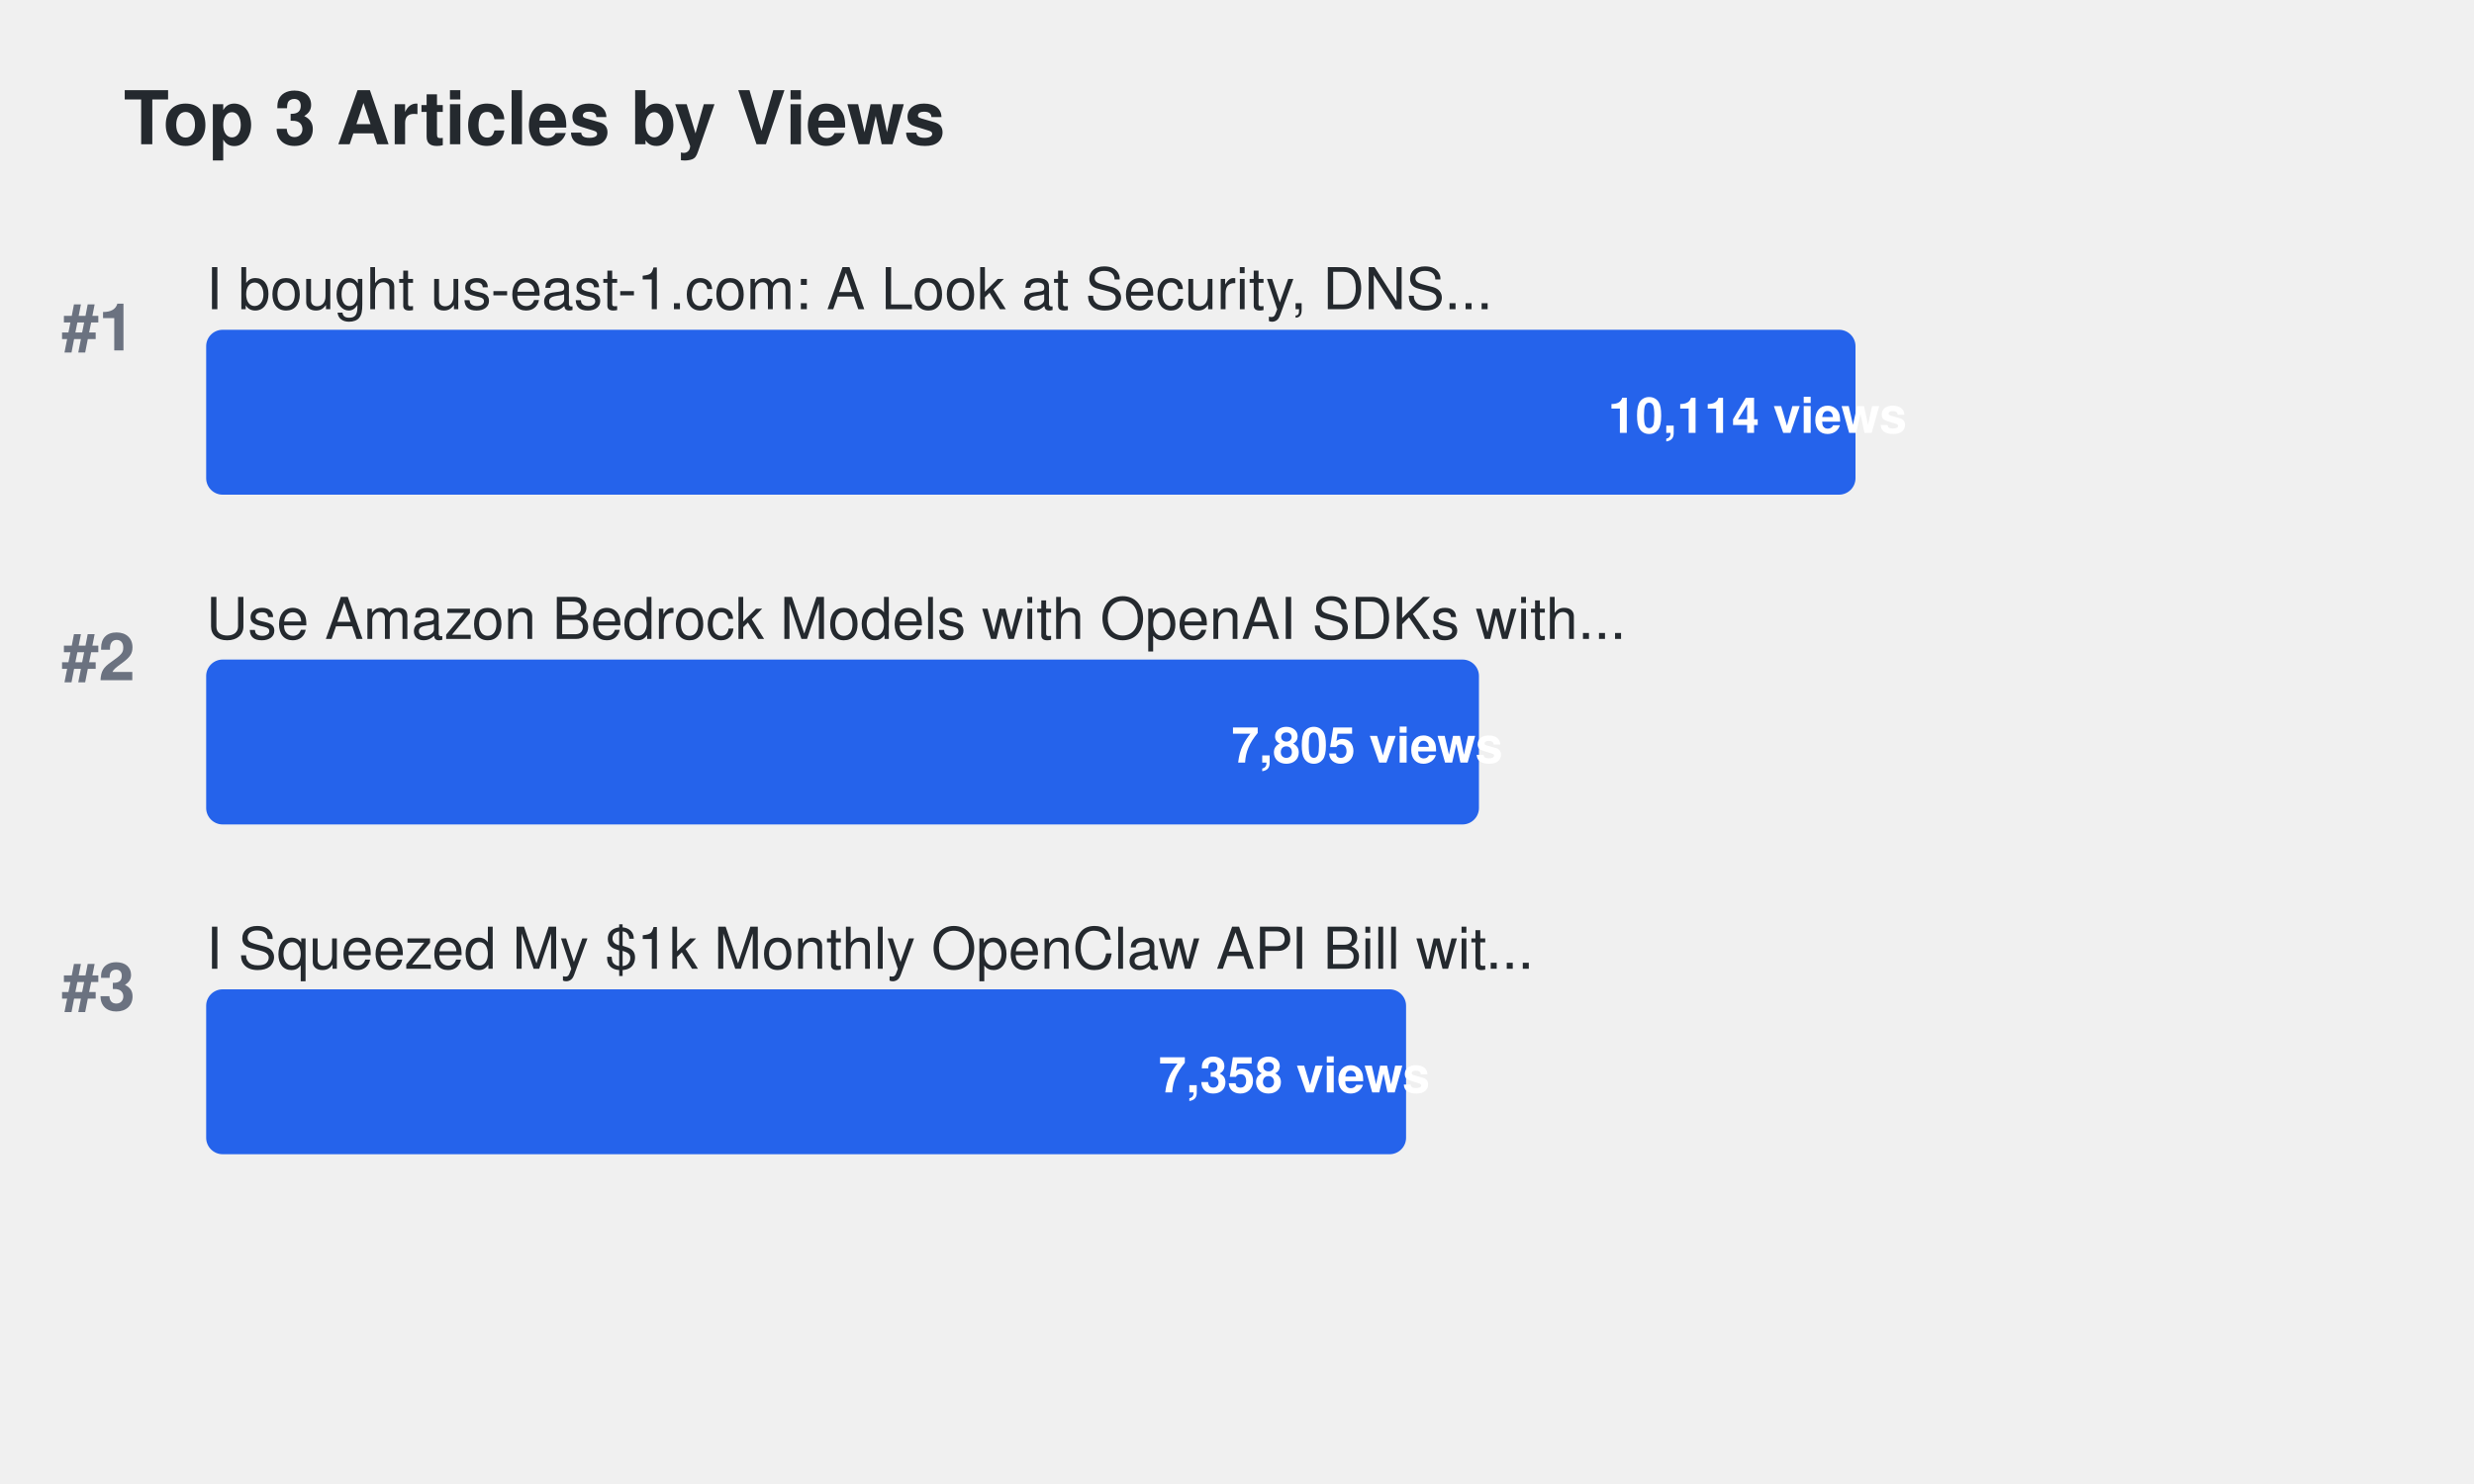
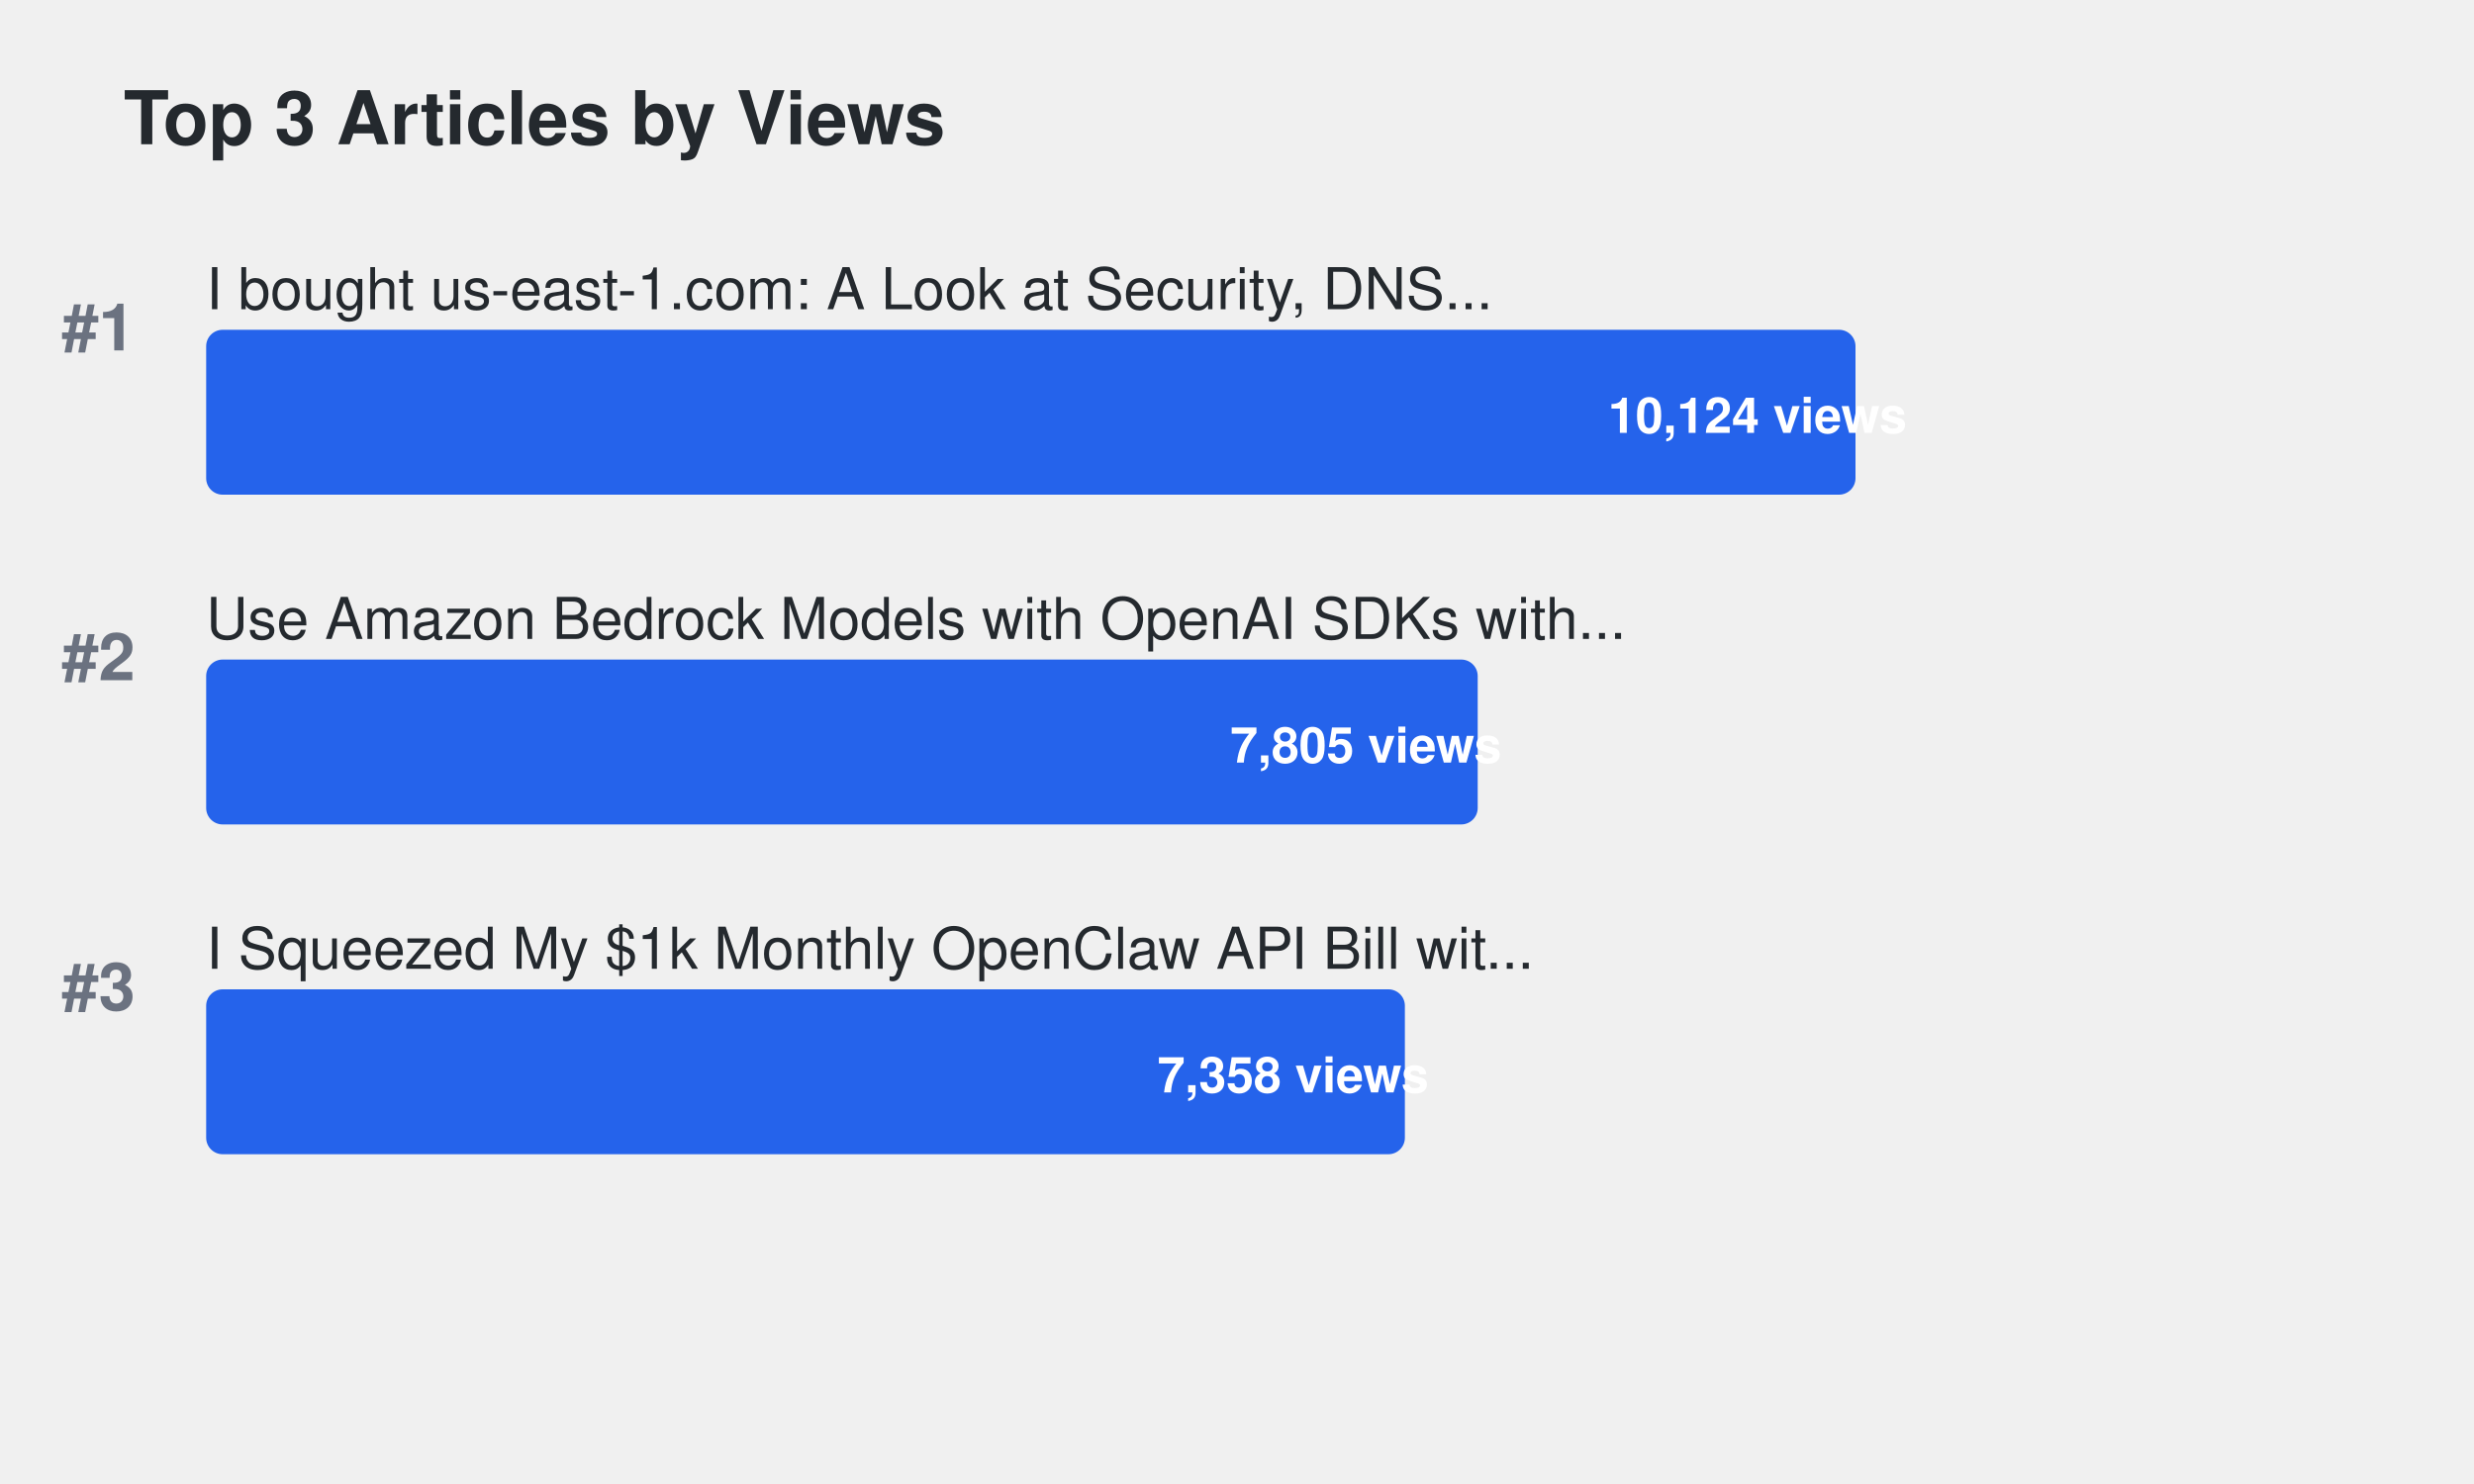
<svg xmlns="http://www.w3.org/2000/svg" width="600" height="360">
  <defs>
    <style>
.title { font-family: -apple-system, BlinkMacSystemFont, "Segoe UI", Helvetica, Arial, sans-serif; font-size: 18px; font-weight: 600; fill: #24292e; }
.article-title { font-family: -apple-system, BlinkMacSystemFont, "Segoe UI", Helvetica, Arial, sans-serif; font-size: 14px; font-weight: 500; fill: #24292e; }
.metric-value { font-family: -apple-system, BlinkMacSystemFont, "Segoe UI", Helvetica, Arial, sans-serif; font-size: 12px; font-weight: 600; fill: #ffffff; }
.rank { font-family: -apple-system, BlinkMacSystemFont, "Segoe UI", Helvetica, Arial, sans-serif; font-size: 16px; font-weight: 700; fill: #6b7280; }
.bar { rx: 4; ry: 4; }
.bar:hover { opacity: 0.8; cursor: pointer; }
a { text-decoration: none; }
a:hover .article-title { fill: #0969da; text-decoration: underline; }
a:hover .bar { opacity: 0.9; }
</style>
  </defs>
  <text x="30" y="35" class="title">Top 3 Articles by Views</text>
  <text x="15" y="85" class="rank">#1</text>
  <a href="https://dev.to/aws-builders/i-bought-us-east-1com-a-look-at-security-dns-traffic-and-protecting-aws-users-15ng" target="_blank">
    <text x="50" y="75" class="article-title">I bought us-east-1.com: A Look at Security, DNS...</text>
    <rect x="50" y="80" width="400.0" height="40" fill="#2563eb" class="bar">
</rect>
-     <text x="390.0" y="105" class="metric-value" fill="#ffffff">10,114 views</text>
+     <text x="390.0" y="105" class="metric-value" fill="#ffffff">10,124 views</text>
  </a>
  <text x="15" y="165" class="rank">#2</text>
  <a href="https://dev.to/aws-builders/use-amazon-bedrock-models-via-an-openai-api-compatible-serverless-endpoint-now-without-fixed-cost-5hf5" target="_blank">
    <text x="50" y="155" class="article-title">Use Amazon Bedrock Models with OpenAI SDKs with...</text>
-     <rect x="50" y="160" width="308.681" height="40" fill="#2563eb" class="bar">
+     <rect x="50" y="160" width="308.376" height="40" fill="#2563eb" class="bar">
</rect>
-     <text x="298.681" y="185" class="metric-value" fill="#ffffff">7,805 views</text>
+     <text x="298.376" y="185" class="metric-value" fill="#ffffff">7,805 views</text>
  </a>
  <text x="15" y="245" class="rank">#3</text>
  <a href="https://dev.to/aws-builders/i-squeezed-my-1k-monthly-openclaw-api-bill-with-20month-in-aws-credits-heres-the-exact-setup-3gj4" target="_blank">
    <text x="50" y="235" class="article-title">I Squeezed My $1k Monthly OpenClaw API Bill wit...</text>
-     <rect x="50" y="240" width="291.003" height="40" fill="#2563eb" class="bar">
+     <rect x="50" y="240" width="290.715" height="40" fill="#2563eb" class="bar">
</rect>
-     <text x="281.003" y="265" class="metric-value" fill="#ffffff">7,358 views</text>
+     <text x="280.715" y="265" class="metric-value" fill="#ffffff">7,358 views</text>
  </a>
</svg>
